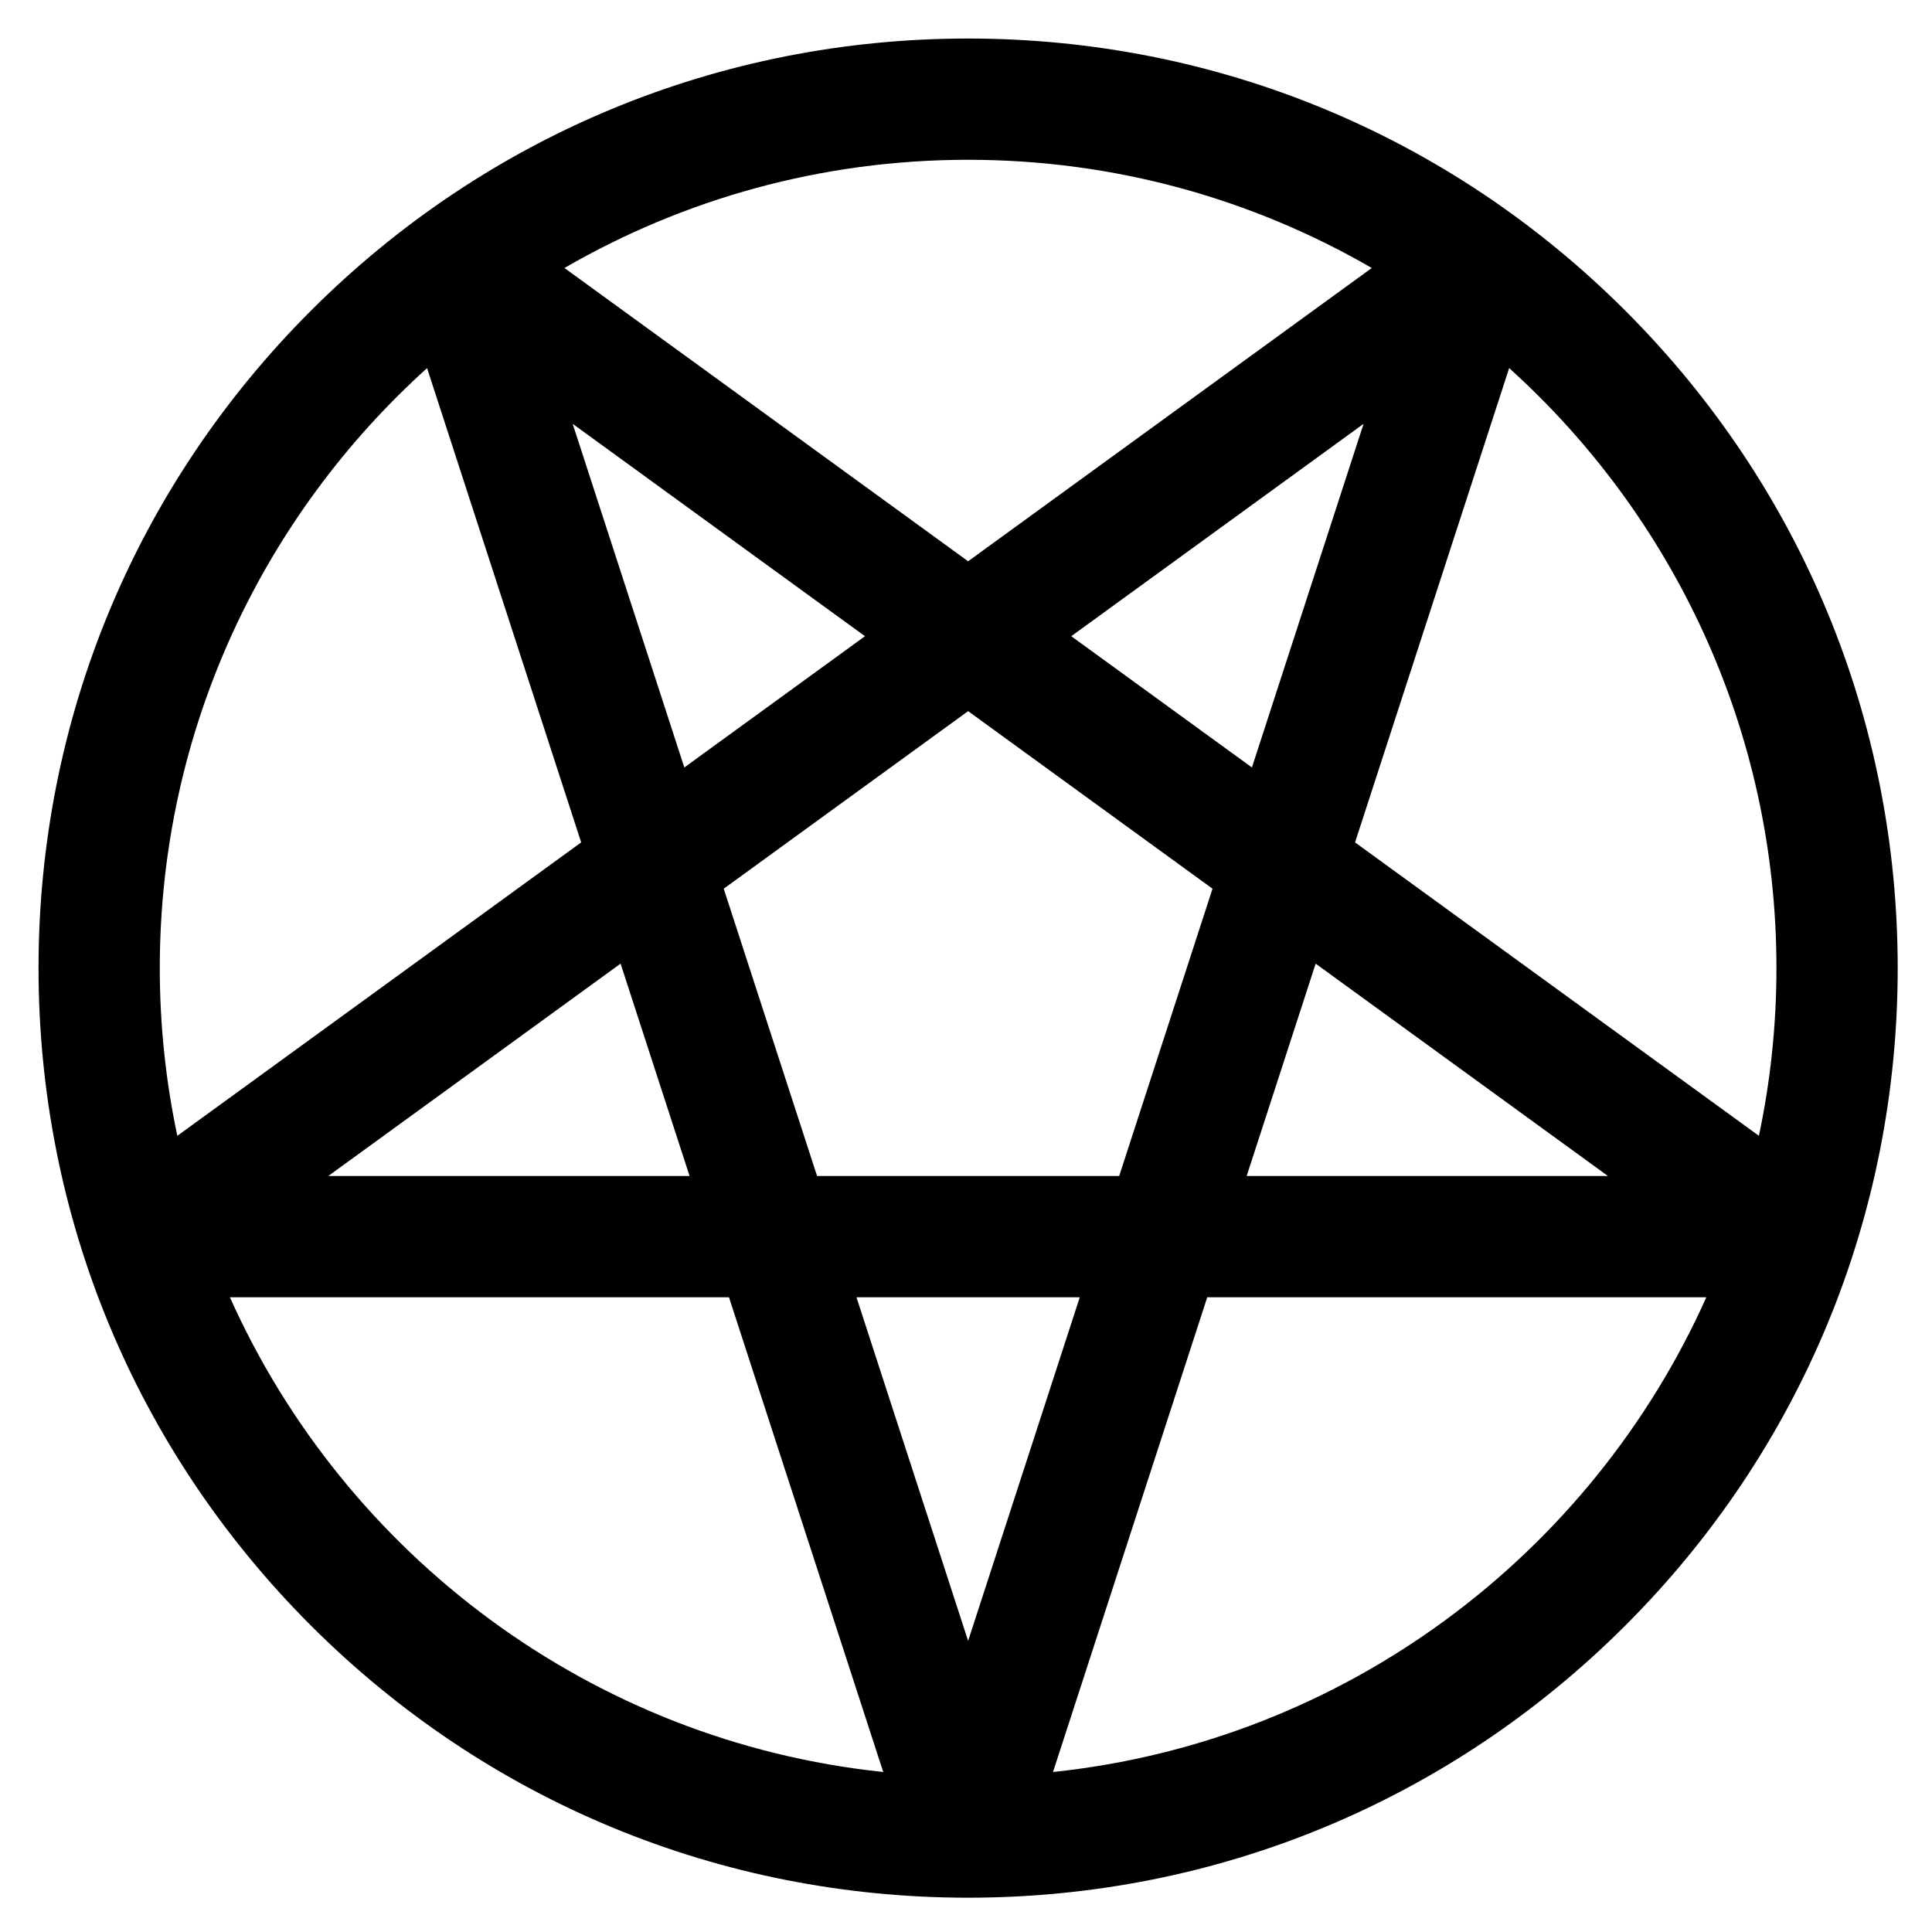
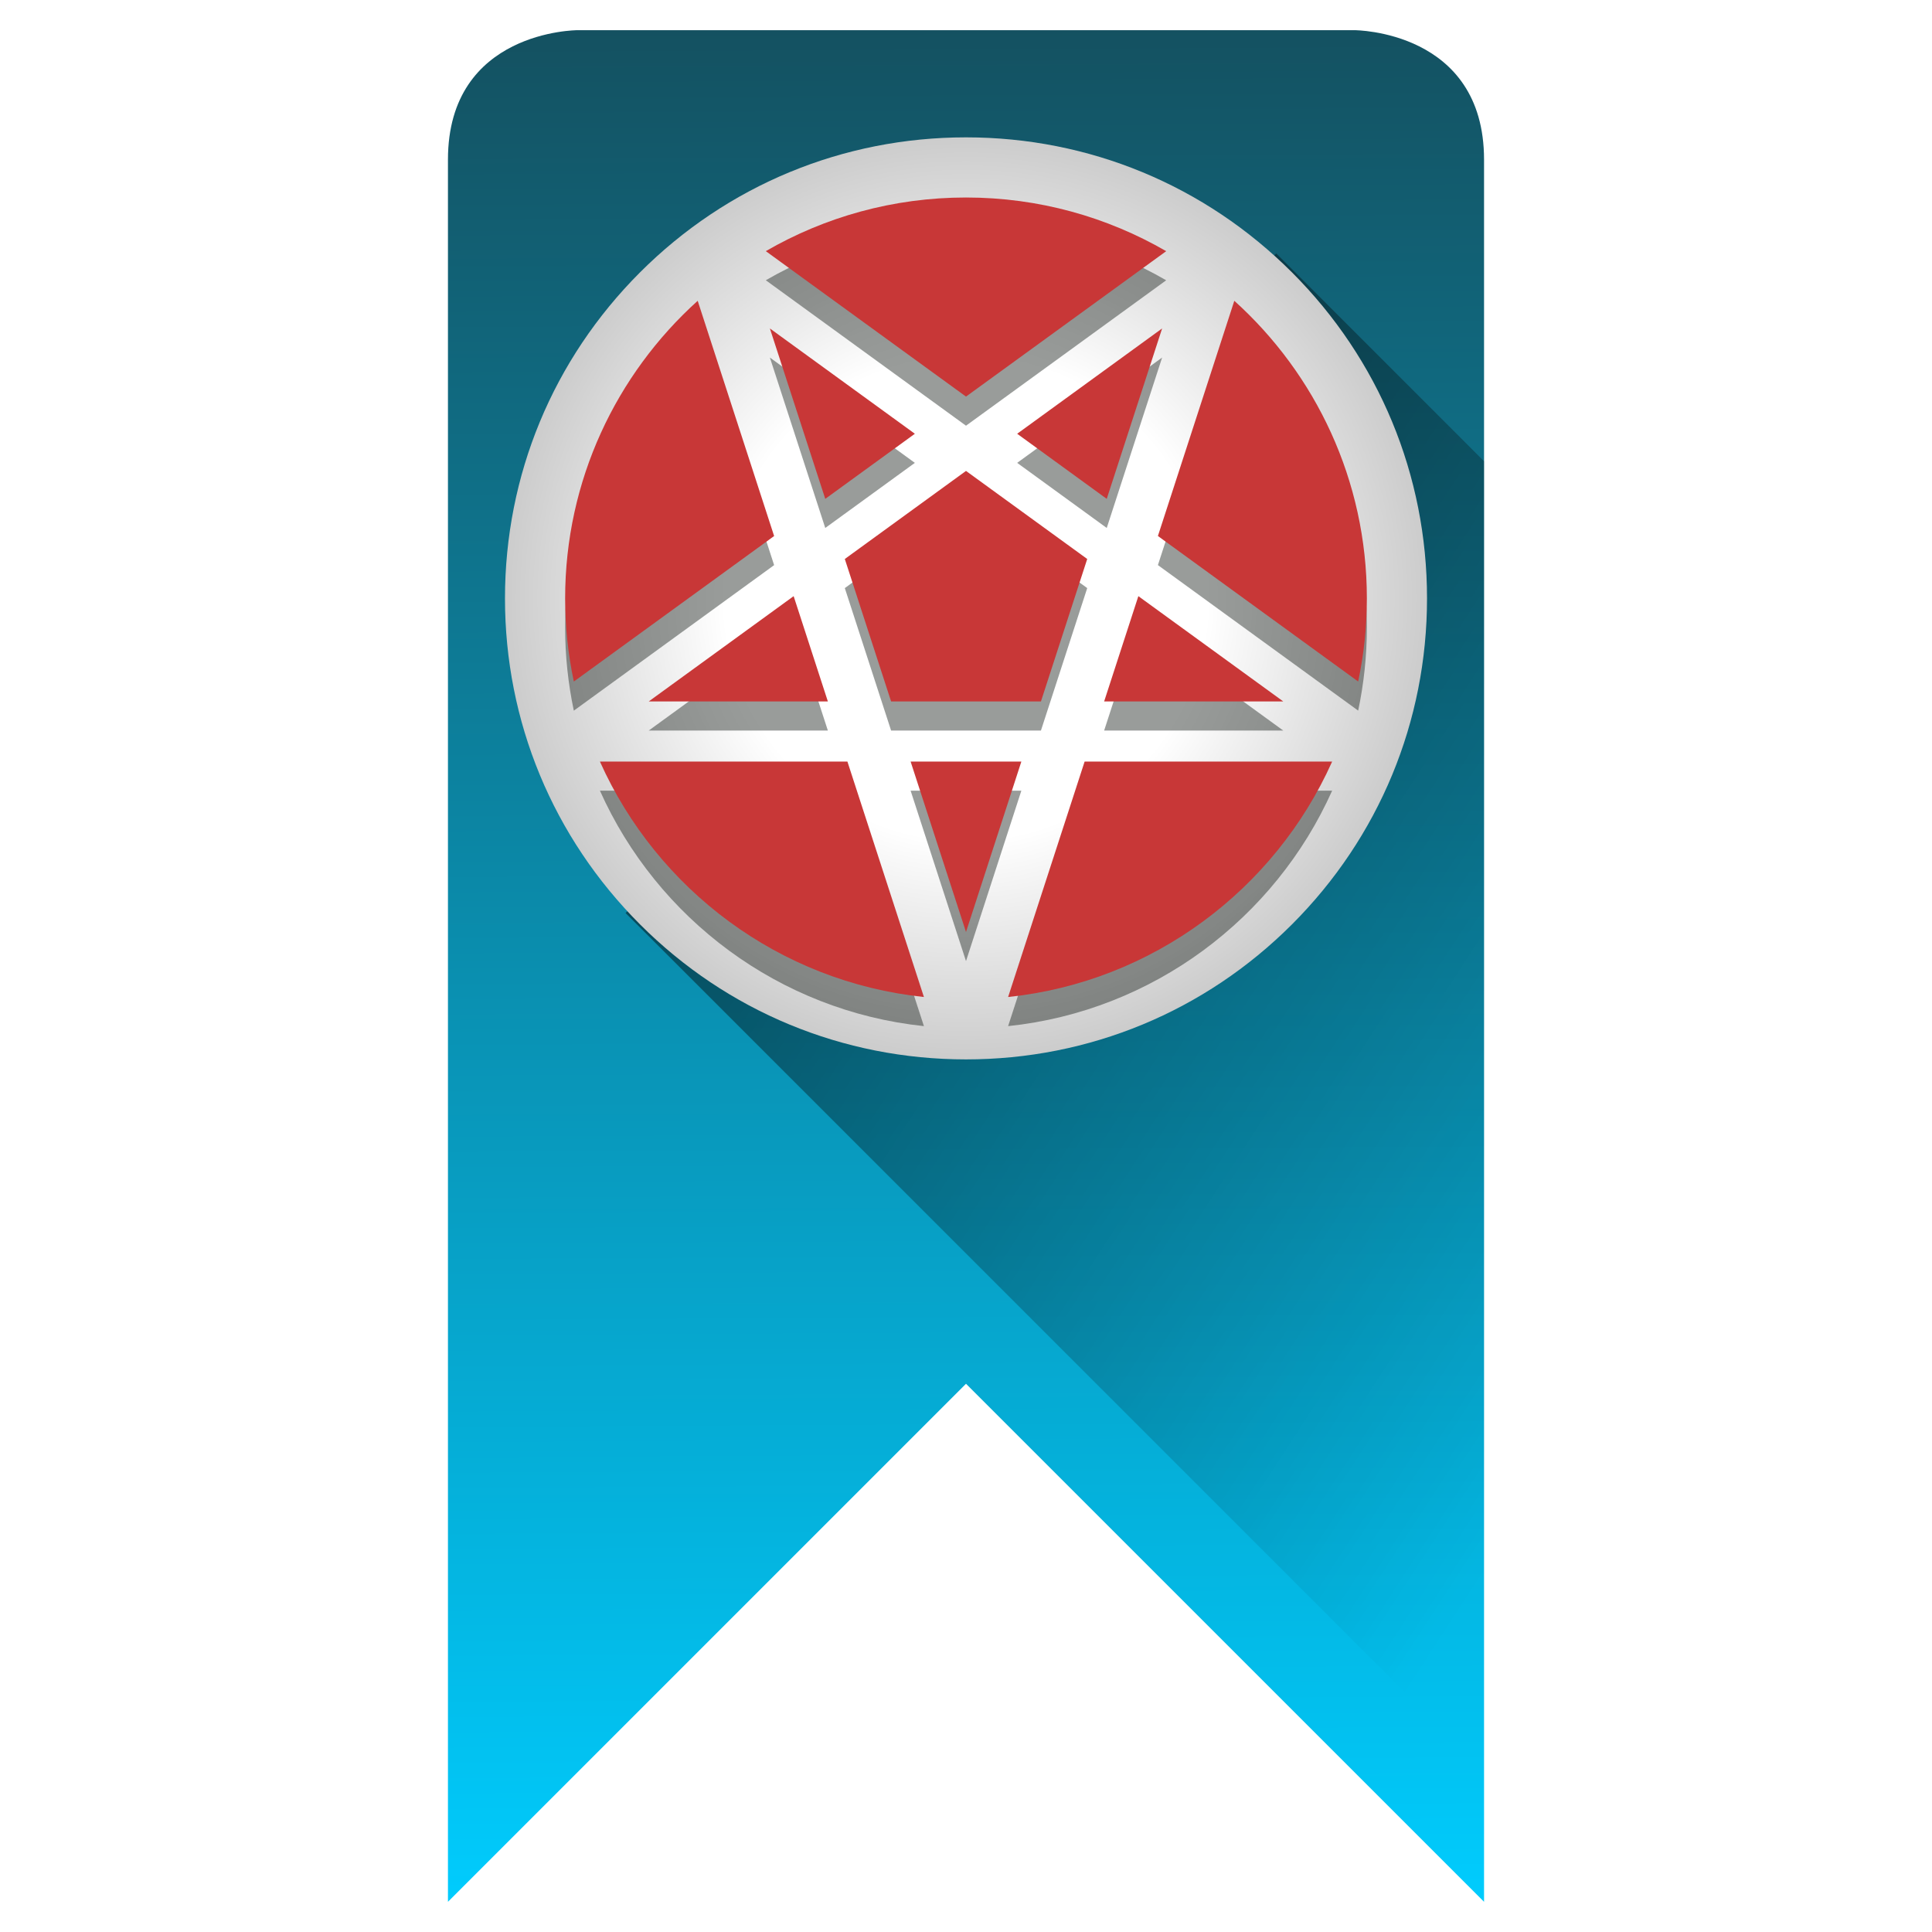
- <svg xmlns="http://www.w3.org/2000/svg" id="svg3005" width="64px" height="64px" version="1.1">
+ <svg xmlns="http://www.w3.org/2000/svg" xmlns:xlink="http://www.w3.org/1999/xlink" id="svg3005" width="64px" height="64px" version="1.1">
  <defs id="defs3007">
+     <linearGradient id="linearGradient1229">
+       <stop style="stop-color:#ffffff;stop-opacity:1;" offset="0" id="stop1225" />
+       <stop id="stop1233" offset="0.523" style="stop-color:#ffffff;stop-opacity:1" />
+       <stop style="stop-color:#cccccc;stop-opacity:1" offset="1" id="stop1227" />
+     </linearGradient>
    <linearGradient id="linearGradient5152-441" x1="34.889" x2="34.889" y1="2.004" y2="59.098" gradientUnits="userSpaceOnUse">
      <stop id="stop2896" style="stop-color:#fff" offset="0" />
      <stop id="stop2898" style="stop-color:#fff;stop-opacity:0" offset="1" />
    </linearGradient>
    <linearGradient id="linearGradient5156-541" x1="11.566" x2="15.215" y1="22.292" y2="33.955" gradientTransform="matrix(1.3333 0 0 1.3333 3.9732 -4.1622)" gradientUnits="userSpaceOnUse">
      <stop id="stop2890" style="stop-color:#fff;stop-opacity:.275" offset="0" />
      <stop id="stop2892" style="stop-color:#fff;stop-opacity:0" offset="1" />
    </linearGradient>
    <radialGradient id="radialGradient2853-822" cx="13.139" cy="25.625" r="13.931" gradientTransform="matrix(0 3.5797 -4.2872 0 131.2 -36.502)" gradientUnits="userSpaceOnUse">
      <stop id="stop2874" style="stop-color:#e8e8e8" offset="0" />
      <stop id="stop2876" style="stop-color:#d8d8d8" offset=".262" />
      <stop id="stop2878" style="stop-color:#c2c2c2" offset=".661" />
      <stop id="stop2880" style="stop-color:#a5a5a5" offset="1" />
    </radialGradient>
    <linearGradient id="linearGradient2855-184" x1="21.483" x2="21.483" y1="36.255" y2="9.58" gradientTransform="matrix(2.2378 0 0 2.2347 -16.075 -20.815)" gradientUnits="userSpaceOnUse">
      <stop id="stop2884" style="stop-color:#707070" offset="0" />
      <stop id="stop2886" style="stop-color:#9e9e9e" offset="1" />
    </linearGradient>
    <radialGradient id="radialGradient3003" cx="62.625" cy="4.625" r="10.625" gradientTransform="matrix(2.9176 0 0 1.1294 -150.72 46.776)" gradientUnits="userSpaceOnUse">
      <stop id="stop2868" offset="0" />
      <stop id="stop2870" style="stop-opacity:0" offset="1" />
    </radialGradient>
+     <linearGradient gradientTransform="matrix(1.107143,0,0,1.107143,-3.428572,-0.1071431)" xlink:href="#linearGradient1038" id="linearGradient1069" gradientUnits="userSpaceOnUse" x1="16.5" y1="4.875" x2="57.652" y2="31.606" />
+     <linearGradient id="linearGradient1038">
+       <stop style="stop-color:#030000;stop-opacity:1;" offset="0" id="stop1034" />
+       <stop style="stop-color:#030000;stop-opacity:0;" offset="1" id="stop1036" />
+     </linearGradient>
+     <linearGradient xlink:href="#linearGradient871" id="linearGradient1105" gradientUnits="userSpaceOnUse" x1="31.702" y1="0.958" x2="32.043" y2="63.553" gradientTransform="matrix(1.107143,0,0,1.107143,-3.428572,-6.75)" />
+     <linearGradient id="linearGradient871">
+       <stop style="stop-color:#164450;stop-opacity:1" offset="0" id="stop867" />
+       <stop style="stop-color:#00cdff;stop-opacity:1" offset="1" id="stop869" />
+     </linearGradient>
+     <radialGradient xlink:href="#linearGradient1229" id="radialGradient1231" cx="32" cy="19.821" fx="32" fy="19.821" r="15.272" gradientTransform="translate(0,6.6194652e-6)" gradientUnits="userSpaceOnUse" />
  </defs>
-   <g id="g6" transform="matrix(0.1202876,0,0,0.1202876,1.276539,1.276539)" style="fill:#000000">
-     <g id="g4" style="fill:#000000">
-       <path d="M 437.02,74.98 C 388.667,26.628 324.38,0 256,0 187.62,0 123.333,26.628 74.98,74.98 26.628,123.333 0,187.62 0,256 0,324.38 26.628,388.667 74.98,437.02 123.333,485.372 187.62,512 256,512 324.38,512 388.667,485.372 437.02,437.02 485.372,388.667 512,324.38 512,256 512,187.62 485.372,123.333 437.02,74.98 Z M 256,33.391 c 40.461,0 78.433,10.856 111.164,29.801 L 256,143.957 144.836,63.191 C 177.567,44.247 215.539,33.391 256,33.391 Z m 78.156,167.35 -49.751,-36.147 80.499,-58.485 z m 17.554,54.028 80.497,58.485 h -99.5 z m -173.865,-54.029 -30.748,-94.631 80.499,58.485 z m 1.447,112.513 h -99.5 L 160.29,254.768 Z M 256,185.23 l 67.306,48.9 -25.708,79.122 H 214.404 L 188.696,234.13 Z M 33.391,256 C 33.391,190.504 61.829,131.528 107,90.759 l 42.441,130.619 -111.22,80.804 C 35.065,287.277 33.391,271.831 33.391,256 Z m 19.308,90.644 h 137.443 l 42.479,130.738 C 152.229,468.954 84.443,417.56 52.699,346.644 Z m 172.553,0 h 61.496 L 256,441.276 Z m 54.125,130.738 42.479,-130.738 H 459.3 C 427.557,417.56 359.771,468.954 279.377,477.382 Z M 362.559,221.377 405,90.758 c 45.17,40.771 73.608,99.747 73.608,165.242 0,15.831 -1.674,31.277 -4.831,46.181 z" id="path2" style="fill:#000000" />
+   <g id="g1262">
+     <path id="path1103" d="m 19.129,1 c 0,0 -4.29,0 -4.29,4.29 V 37.659 44.302 63 L 32,45.839 49.161,63 V 44.302 37.659 5.29 C 49.161,1 44.871,1 44.871,1 Z" style="fill:url(#linearGradient1105);fill-opacity:1;stroke-width:2.86" />
+     <path id="path1032" d="M 49.161,58.684 V 15.28 L 42.276,8.395 20.723,30.246 Z" style="opacity:0.7;fill:url(#linearGradient1069);fill-opacity:1;stroke:none;stroke-width:1.107px;stroke-linecap:butt;stroke-linejoin:miter;stroke-opacity:1" />
+     <path id="path865" d="M 42.799,9.023 C 39.914,6.138 36.079,4.55 32,4.55 c -4.079,0 -7.914,1.588 -10.799,4.473 -2.884,2.884 -4.473,6.719 -4.473,10.799 0,4.079 1.588,7.914 4.473,10.799 2.884,2.884 6.719,4.473 10.799,4.473 4.079,0 7.914,-1.588 10.799,-4.473 2.884,-2.884 4.473,-6.719 4.473,-10.799 0,-4.079 -1.588,-7.914 -4.473,-10.799 z" style="fill:url(#radialGradient1231);stroke-width:0.06;fill-opacity:1" />
+     <g style="opacity:0.45;fill:#1c241f" transform="matrix(1.107143,0,0,1.107143,-3.428571,0.8570538)" id="g934-6">
+       <path style="fill:#1c241f;stroke-width:0.054" d="m 32,6.006 c 2.18,0 4.226,0.585 5.99,1.606 L 32,11.963 26.01,7.611 C 27.774,6.59 29.82,6.006 32,6.006 Z" id="path863-7" />
+       <path style="fill:#1c241f;stroke-width:0.054" d="M 36.211,15.023 33.531,13.075 37.868,9.924 Z" id="path861-5" />
+       <path style="fill:#1c241f;stroke-width:0.054" d="m 37.157,17.934 4.337,3.151 h -5.361 z" id="path859-3" />
+       <path style="fill:#1c241f;stroke-width:0.054" d="M 27.789,15.023 26.132,9.924 30.47,13.075 Z" id="path857-5" />
+       <path style="fill:#1c241f;stroke-width:0.054" d="m 27.867,21.085 h -5.361 l 4.337,-3.151 z" id="path855-6" />
+       <path style="fill:#1c241f;stroke-width:0.054" d="m 32,14.187 3.627,2.635 -1.385,4.263 H 29.759 l -1.385,-4.263 z" id="path853-2" />
+       <path style="fill:#1c241f;stroke-width:0.054" d="m 20.006,18 c 0,-3.529 1.532,-6.707 3.966,-8.903 l 2.287,7.038 -5.993,4.354 C 20.096,19.685 20.006,18.853 20.006,18 Z" id="path851-9" />
+       <path style="fill:#1c241f;stroke-width:0.054" d="m 21.046,22.884 h 7.406 l 2.289,7.044 c -4.332,-0.454 -7.984,-3.223 -9.694,-7.044 z" id="path849-1" />
+       <path style="fill:#1c241f;stroke-width:0.054" d="m 30.343,22.884 h 3.313 L 32,27.983 Z" id="path847-2" />
+       <path style="fill:#1c241f;stroke-width:0.054" d="m 33.26,29.928 2.289,-7.044 h 7.406 c -1.71,3.821 -5.363,6.59 -9.694,7.044 z" id="path845-7" />
+       <path style="fill:#1c241f;stroke-width:0.054" d="M 37.742,16.134 40.028,9.097 C 42.462,11.293 43.994,14.471 43.994,18 c 0,0.853 -0.09,1.685 -0.26,2.488 z" id="path2-0" />
+     </g>
+     <g style="fill:#c83737" id="g934" transform="matrix(1.107143,0,0,1.107143,-3.428571,-0.1071429)">
+       <path style="fill:#c83737;stroke-width:0.054" d="m 32,6.006 c 2.18,0 4.226,0.585 5.99,1.606 L 32,11.963 26.01,7.611 C 27.774,6.59 29.82,6.006 32,6.006 Z" id="path863" />
+       <path style="fill:#c83737;stroke-width:0.054" d="M 36.211,15.023 33.531,13.075 37.868,9.924 Z" id="path861" />
+       <path style="fill:#c83737;stroke-width:0.054" d="m 37.157,17.934 4.337,3.151 h -5.361 z" id="path859" />
+       <path style="fill:#c83737;stroke-width:0.054" d="M 27.789,15.023 26.132,9.924 30.47,13.075 Z" id="path857" />
+       <path style="fill:#c83737;stroke-width:0.054" d="m 27.867,21.085 h -5.361 l 4.337,-3.151 z" id="path855" />
+       <path style="fill:#c83737;stroke-width:0.054" d="m 32,14.187 3.627,2.635 -1.385,4.263 H 29.759 l -1.385,-4.263 z" id="path853" />
+       <path style="fill:#c83737;stroke-width:0.054" d="m 20.006,18 c 0,-3.529 1.532,-6.707 3.966,-8.903 l 2.287,7.038 -5.993,4.354 C 20.096,19.685 20.006,18.853 20.006,18 Z" id="path851" />
+       <path style="fill:#c83737;stroke-width:0.054" d="m 21.046,22.884 h 7.406 l 2.289,7.044 c -4.332,-0.454 -7.984,-3.223 -9.694,-7.044 z" id="path849" />
+       <path style="fill:#c83737;stroke-width:0.054" d="m 30.343,22.884 h 3.313 L 32,27.983 Z" id="path847" />
+       <path style="fill:#c83737;stroke-width:0.054" d="m 33.26,29.928 2.289,-7.044 h 7.406 c -1.71,3.821 -5.363,6.59 -9.694,7.044 z" id="path845" />
+       <path style="fill:#c83737;stroke-width:0.054" d="M 37.742,16.134 40.028,9.097 C 42.462,11.293 43.994,14.471 43.994,18 c 0,0.853 -0.09,1.685 -0.26,2.488 z" id="path2" />
    </g>
  </g>
</svg>
